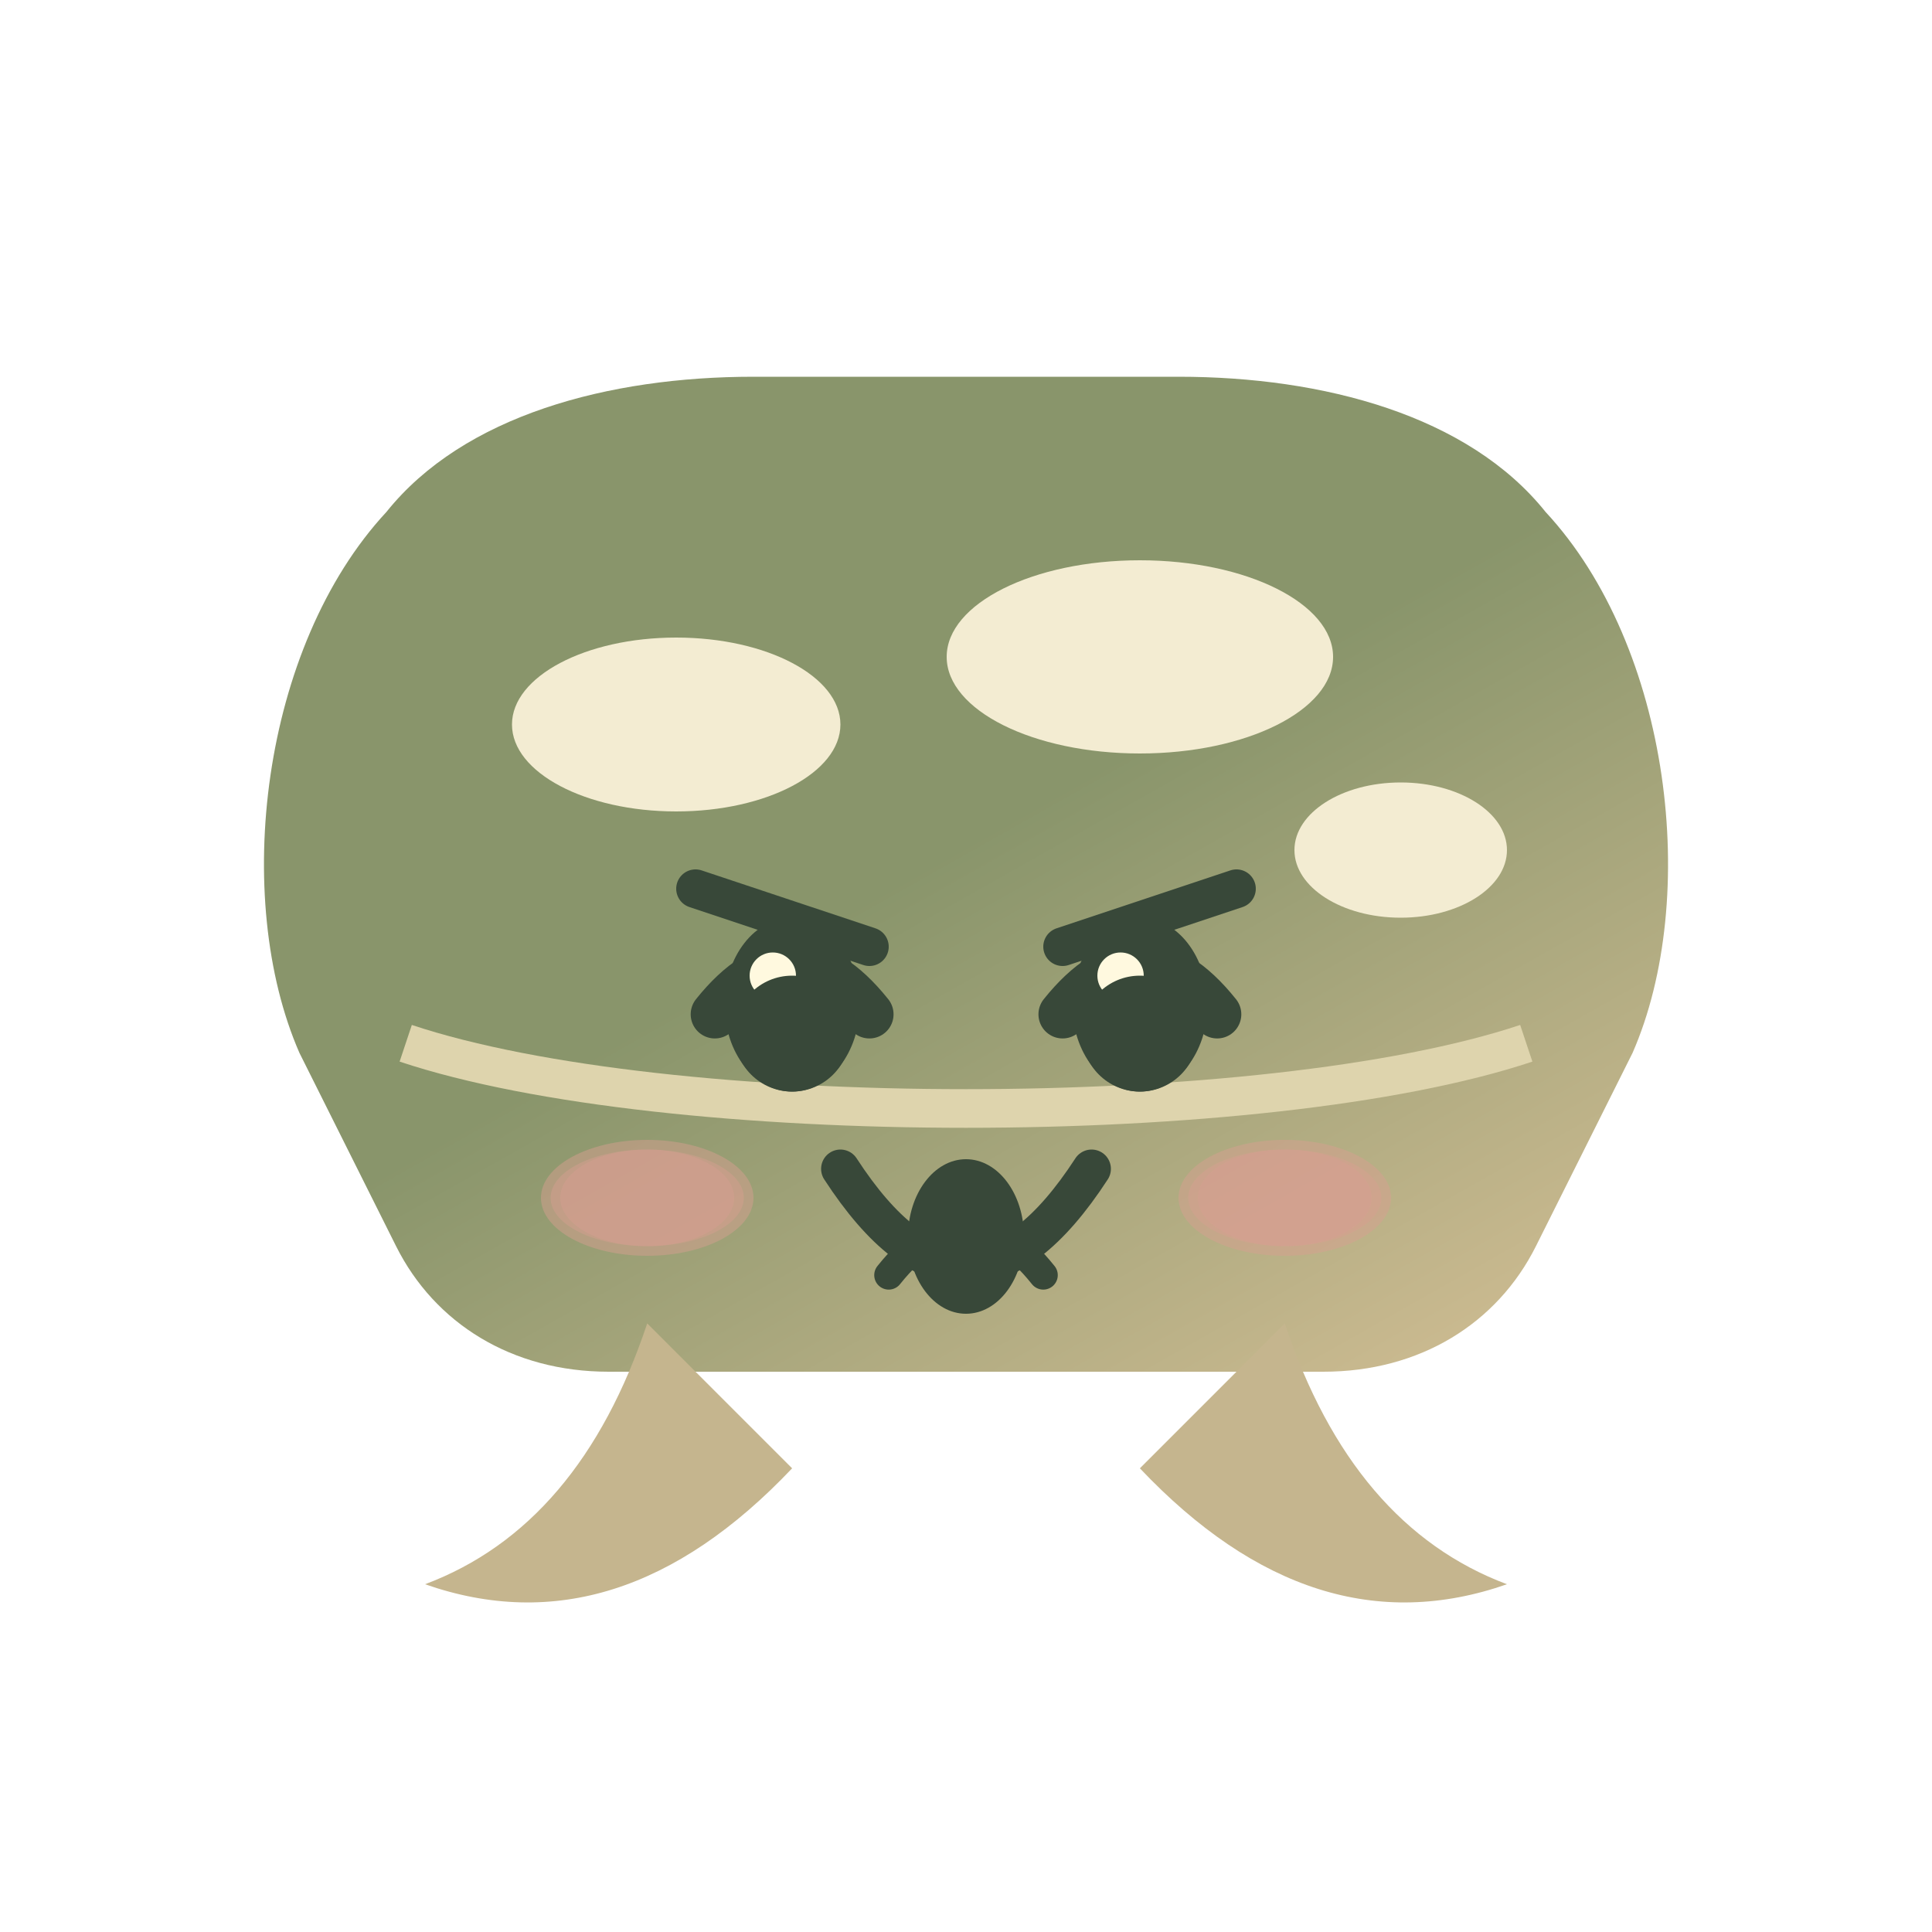
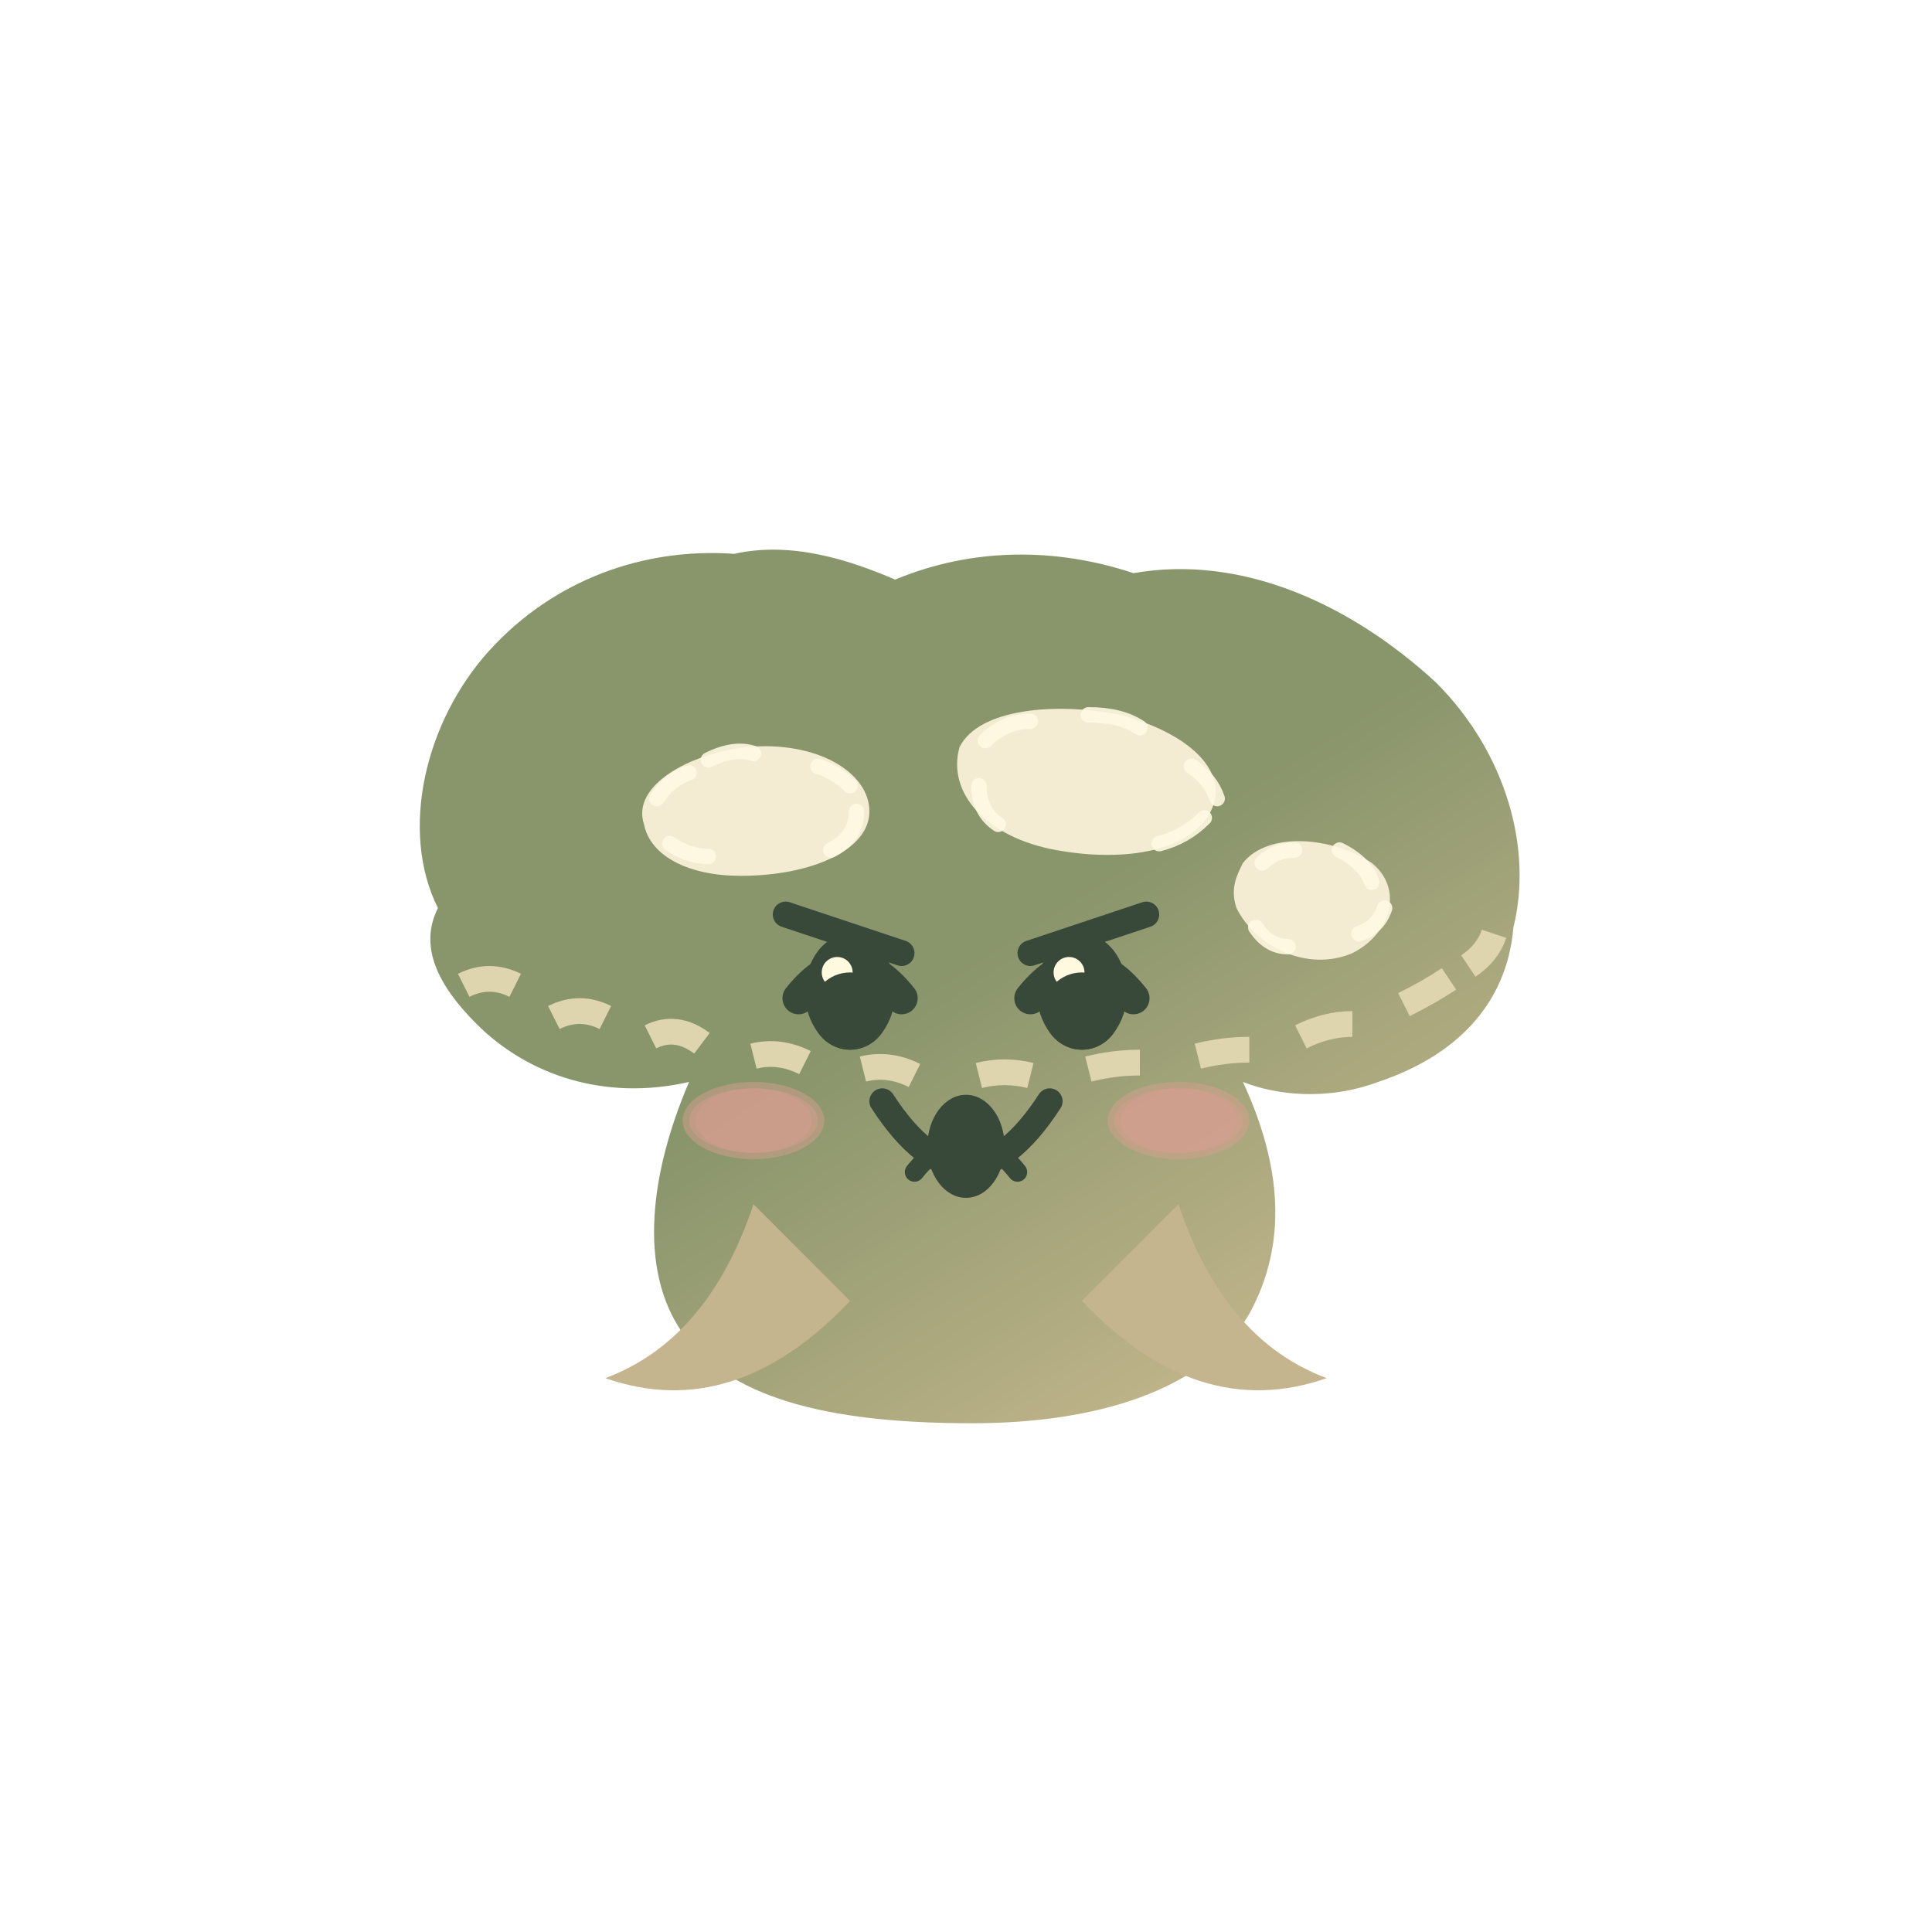
<svg xmlns="http://www.w3.org/2000/svg" width="200" height="200" viewBox="0 0 200 200">
  <defs>
    <linearGradient id="body-gradient" gradientUnits="objectBoundingBox" x1="0%" y1="0%" x2="80%" y2="100%">
      <stop offset="0" stop-color="#89956b" />
      <stop offset="0.53" stop-color="#89956b" />
      <stop offset="1" stop-color="#c9b98f" />
    </linearGradient>
    <linearGradient id="accent-gradient" gradientUnits="objectBoundingBox" x1="0%" y1="0%" x2="100%" y2="100%">
      <stop offset="0" stop-color="#ded3b2" />
      <stop offset="1" stop-color="#c5b58e" />
    </linearGradient>
  </defs>
-   <g id="body">
-     <path id="shell" d="M31 109 C24 93 27 67 40 53 C48 43 63 39 78 39 L122 39 C137 39 152 43 160 53 C173 67 176 93 169 109 L159 129 C155 137 147 142 137 142 L63 142 C53 142 45 137 41 129 Z" fill="url(#body-gradient)" />
-     <path id="cap-seam" d="M42 108 C69 117 131 117 158 108" fill="none" stroke="#ded4ad" stroke-width="4" />
-     <ellipse id="cap-spot-a" cx="70" cy="75" rx="17" ry="9" fill="#f3ecd2" />
-     <ellipse id="cap-spot-b" cx="118" cy="68" rx="20" ry="10" fill="#f3ecd2" />
-     <ellipse id="cap-spot-c" cx="145" cy="88" rx="11" ry="7" fill="#f3ecd2" />
+   <g id="body" transform="translate(33.33333 33.33333) scale(0.6666667)">
+     <path id="shell" d="M18 91 C12 79 16 62 26 51 C36 40 50 35 64 36 C73 34 82 37 89 40 C101 35 114 35 126 39 C143 36 160 44 173 56 C184 67 188 82 185 94 C184 106 176 114 164 118 C156 121 148 120 143 118 C149 131 150 143 144 154 C137 166 120 171 101 171 C81 171 64 168 56 157 C49 147 51 132 57 118 C44 121 32 117 24 109 C18 103 15 97 18 91 Z" fill="url(#body-gradient)" />
+     <path id="cap-seam" d="M22 103 q4 -2 8 0 M36 108 q4 -2 8 0 M51 111 q4 -2 8 1 M67 114 q4 -1 8 1 M84 116 q4 -1 8 1 M102 117 q4 -1 8 0 M119 116 q4 -1 8 -1 M136 114 q4 -1 8 -1 M152 111 q4 -2 8 -2 M168 106 q4 -2 7 -4 M178 100 q3 -2 4 -5" fill="none" stroke="#ded4ad" stroke-width="4" />
+     <path id="cap-spot-a" d="M50 78 C48 72 57 67 66 66 C77 65 85 70 85 76 C85 82 76 86 65 86 C57 86 51 83 50 78 Z" fill="#f3ecd2" />
+     <path id="cap-spot-b" d="M99 66 C102 60 114 59 124 61 C135 64 141 70 138 76 C135 82 125 84 114 82 C103 80 97 73 99 66 Z" fill="#f3ecd2" />
+     <path id="cap-spot-c" d="M143 84 C147 79 157 80 163 84 C168 88 166 95 160 98 C153 101 145 97 142 91 C141 88 142 86 143 84 Z" fill="#f3ecd2" />
+     <path id="cap-spots-stitches" d="M52 74 q2 -3 5 -4 M60 68 q4 -2 7 -1 M77 69 q3 1 5 3 M83 76 q0 4 -4 6 M54 81 q3 2 6 2 M103 65 q3 -3 7 -3 M119 61 q5 0 8 2 M135 69 q3 2 4 5 M137 77 q-3 3 -7 4 M102 72 q0 4 3 6 M146 84 q2 -2 5 -2 M158 82 q4 2 5 5 M165 91 q-1 3 -4 4 M145 94 q2 3 5 3" fill="none" stroke="#fff8e2" stroke-width="2.4" stroke-linecap="round" stroke-linejoin="round" opacity=".9" />
    <path id="root-left" d="M67 137 Q60 158 44 164 Q64 171 82 152Z" fill="#c5b58e" />
    <path id="root-right" d="M133 137 Q140 158 156 164 Q136 171 118 152Z" fill="#c5b58e" />
  </g>
-   <g id="face-neutral">
+   <g id="face-neutral" transform="translate(33.33333 33.33333) scale(0.6666667)">
    <circle id="neutral-eye-left" cx="82" cy="105" r="6" fill="#384839" />
    <circle id="neutral-eye-right" cx="118" cy="105" r="6" fill="#384839" />
    <circle id="neutral-eye-glint-left" cx="80" cy="102" r="1.8" fill="#fff9df" />
    <circle id="neutral-eye-glint-right" cx="116" cy="102" r="1.8" fill="#fff9df" />
    <path id="neutral-smile" d="M92 127 Q100 133 108 127" fill="none" stroke="#384839" stroke-width="3" stroke-linecap="round" />
    <ellipse id="neutral-blush-left" cx="67" cy="124" rx="10" ry="5" fill="#d89e91" opacity=".42" />
    <ellipse id="neutral-blush-right" cx="133" cy="124" rx="10" ry="5" fill="#d89e91" opacity=".42" />
  </g>
-   <g id="face-happy">
+   <g id="face-happy" transform="translate(33.33333 33.33333) scale(0.6666667)">
    <path id="happy-eye-left" d="M74 105 Q82 95 90 105" fill="none" stroke="#384839" stroke-width="5" stroke-linecap="round" />
    <path id="happy-eye-right" d="M110 105 Q118 95 126 105" fill="none" stroke="#384839" stroke-width="5" stroke-linecap="round" />
    <path id="happy-smile" d="M87 121 Q100 141 113 121" fill="none" stroke="#384839" stroke-width="4" stroke-linecap="round" />
    <ellipse id="happy-blush-left" cx="67" cy="124" rx="11" ry="6" fill="#d89e91" opacity=".48" />
    <ellipse id="happy-blush-right" cx="133" cy="124" rx="11" ry="6" fill="#d89e91" opacity=".48" />
  </g>
-   <g id="face-surprised">
+   <g id="face-surprised" transform="translate(33.33333 33.33333) scale(0.6666667)">
    <ellipse id="surprised-eye-left" cx="82" cy="104" rx="7" ry="9" fill="#384839" />
    <ellipse id="surprised-eye-right" cx="118" cy="104" rx="7" ry="9" fill="#384839" />
    <circle id="surprised-eye-glint-left" cx="80" cy="101" r="2.4" fill="#fff9df" />
    <circle id="surprised-eye-glint-right" cx="116" cy="101" r="2.4" fill="#fff9df" />
    <ellipse id="surprised-mouth" cx="100" cy="128" rx="6" ry="8" fill="#384839" />
    <ellipse id="surprised-blush-left" cx="67" cy="124" rx="9" ry="5" fill="#d89e91" opacity=".4" />
    <ellipse id="surprised-blush-right" cx="133" cy="124" rx="9" ry="5" fill="#d89e91" opacity=".4" />
  </g>
-   <g id="face-angry">
+   <g id="face-angry" transform="translate(33.33333 33.33333) scale(0.6666667)">
    <circle id="angry-eye-left" cx="82" cy="107" r="6" fill="#384839" />
    <circle id="angry-eye-right" cx="118" cy="107" r="6" fill="#384839" />
    <path id="angry-brow-left" d="M72 92 L90 98" stroke="#384839" stroke-width="4" stroke-linecap="round" />
    <path id="angry-brow-right" d="M128 92 L110 98" stroke="#384839" stroke-width="4" stroke-linecap="round" />
    <path id="angry-frown" d="M92 132 Q100 122 108 132" fill="none" stroke="#384839" stroke-width="3" stroke-linecap="round" />
  </g>
</svg>
